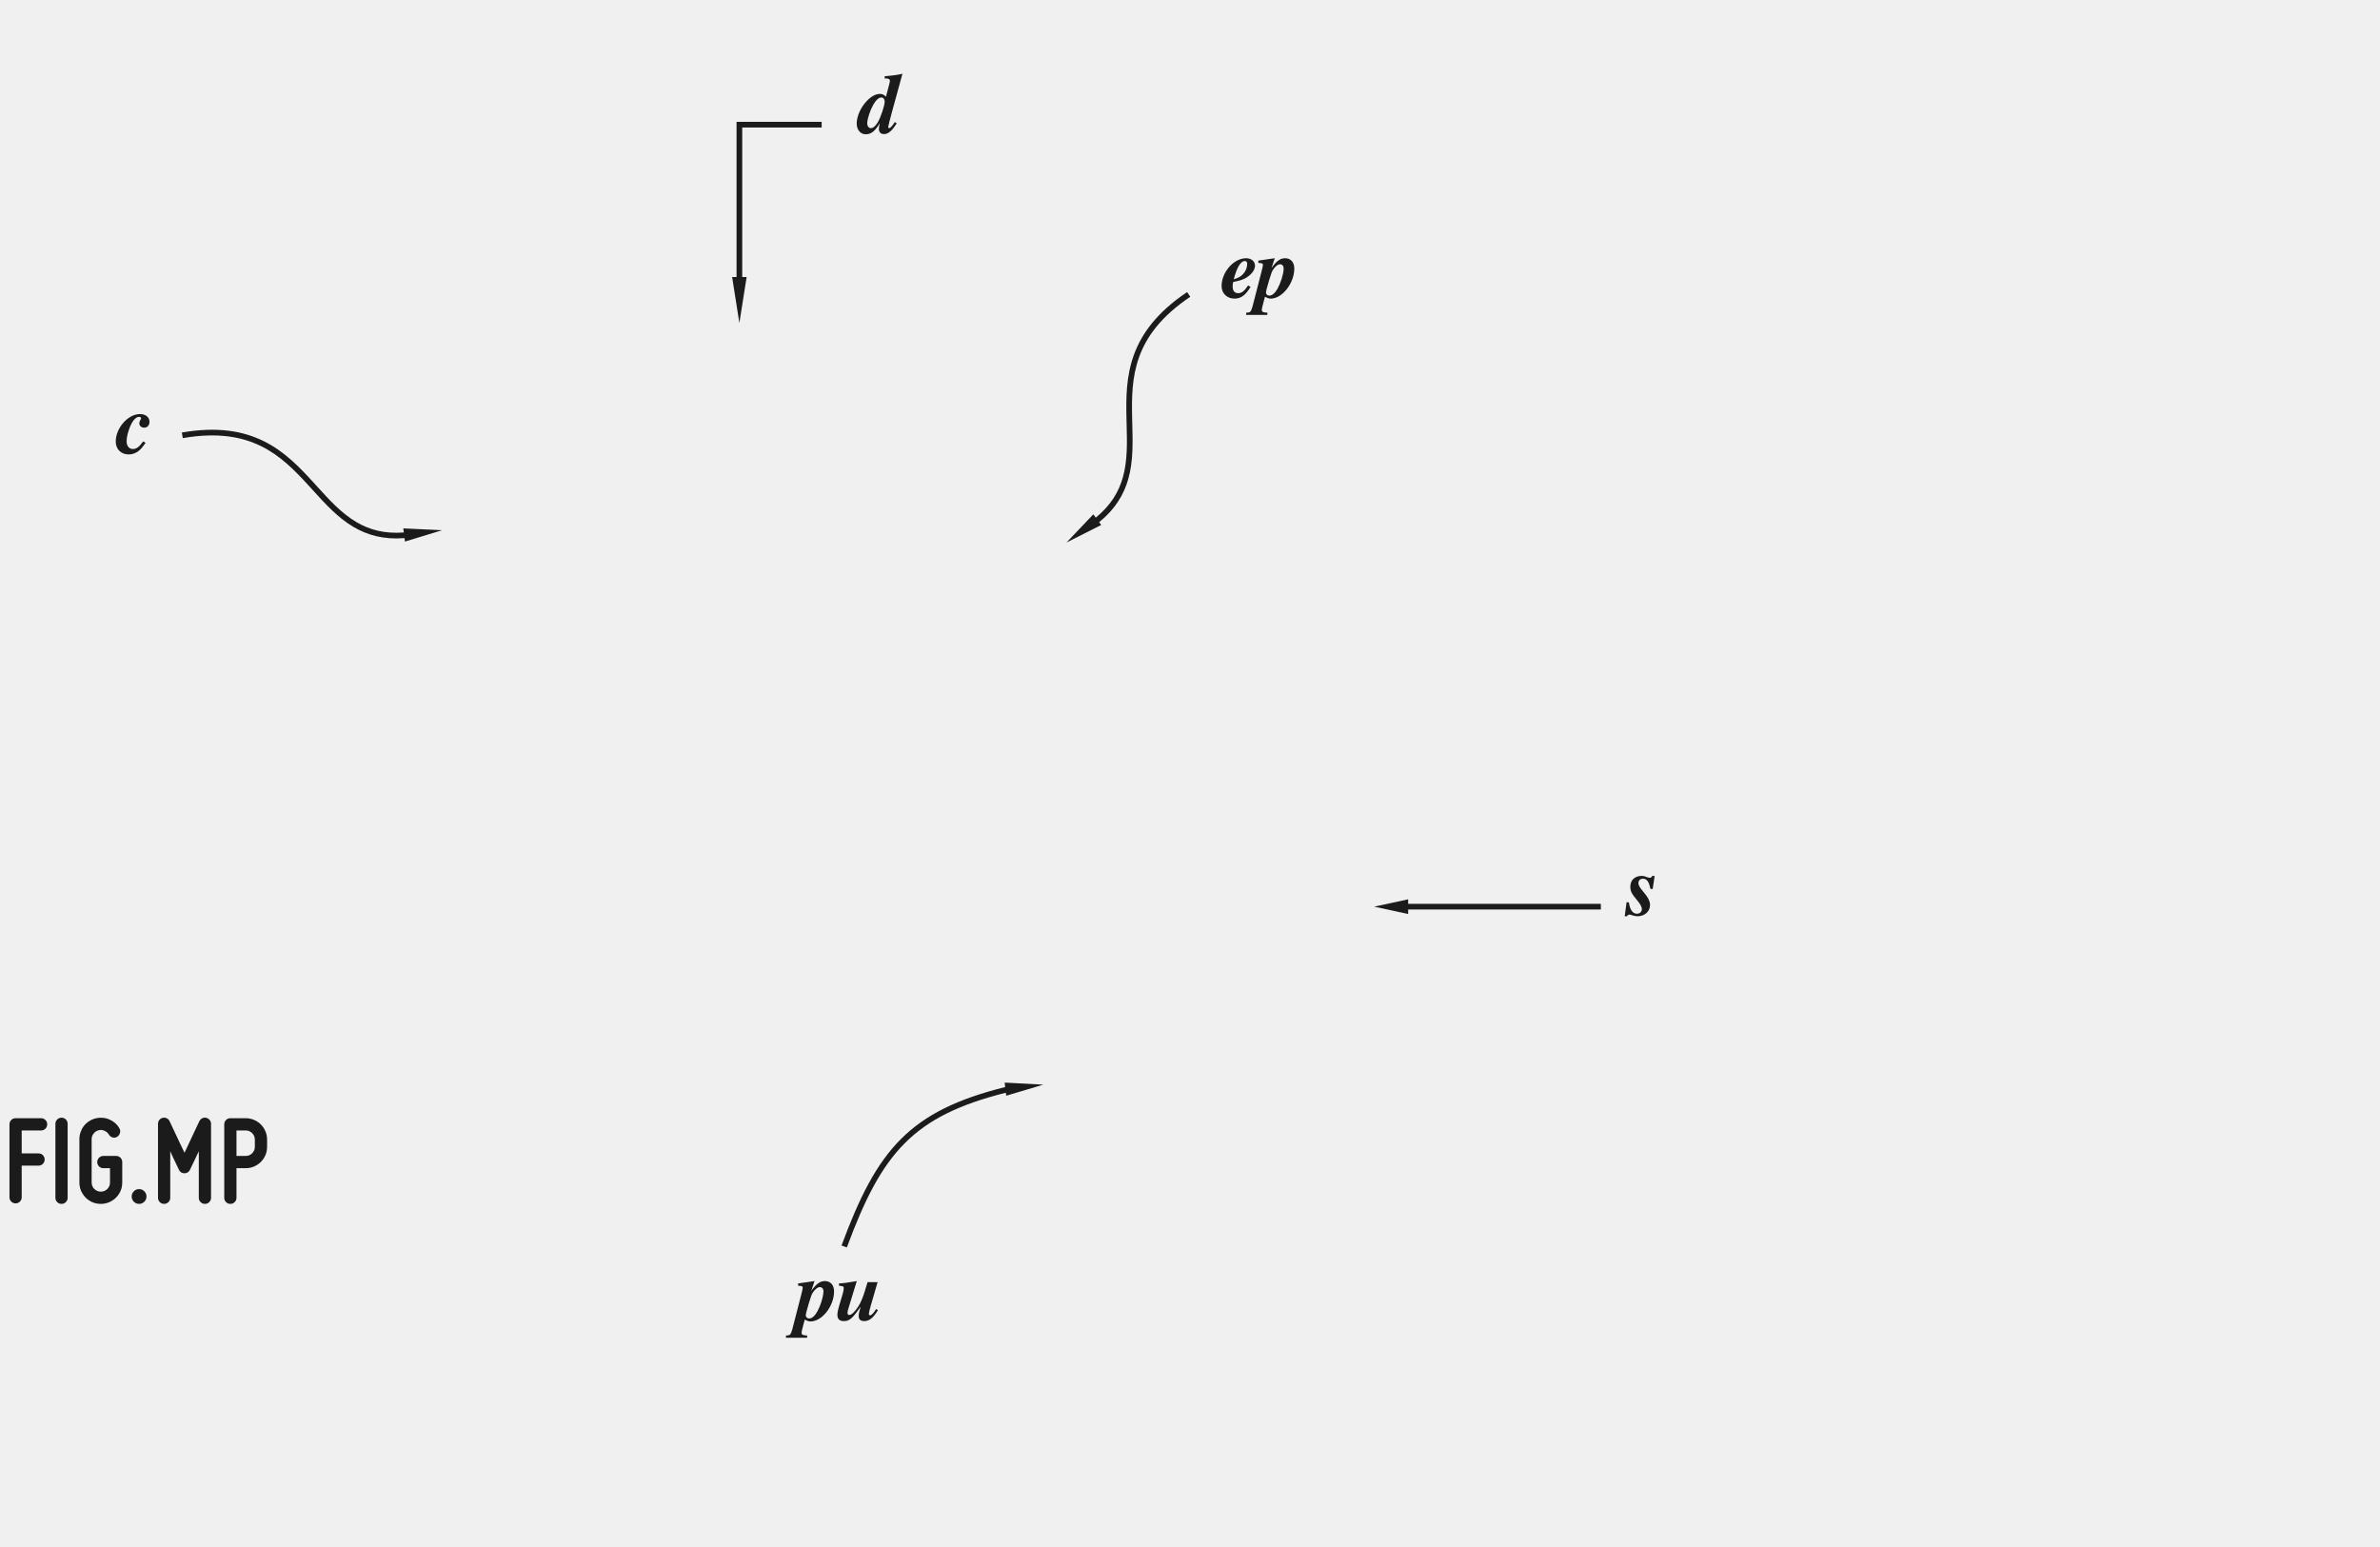
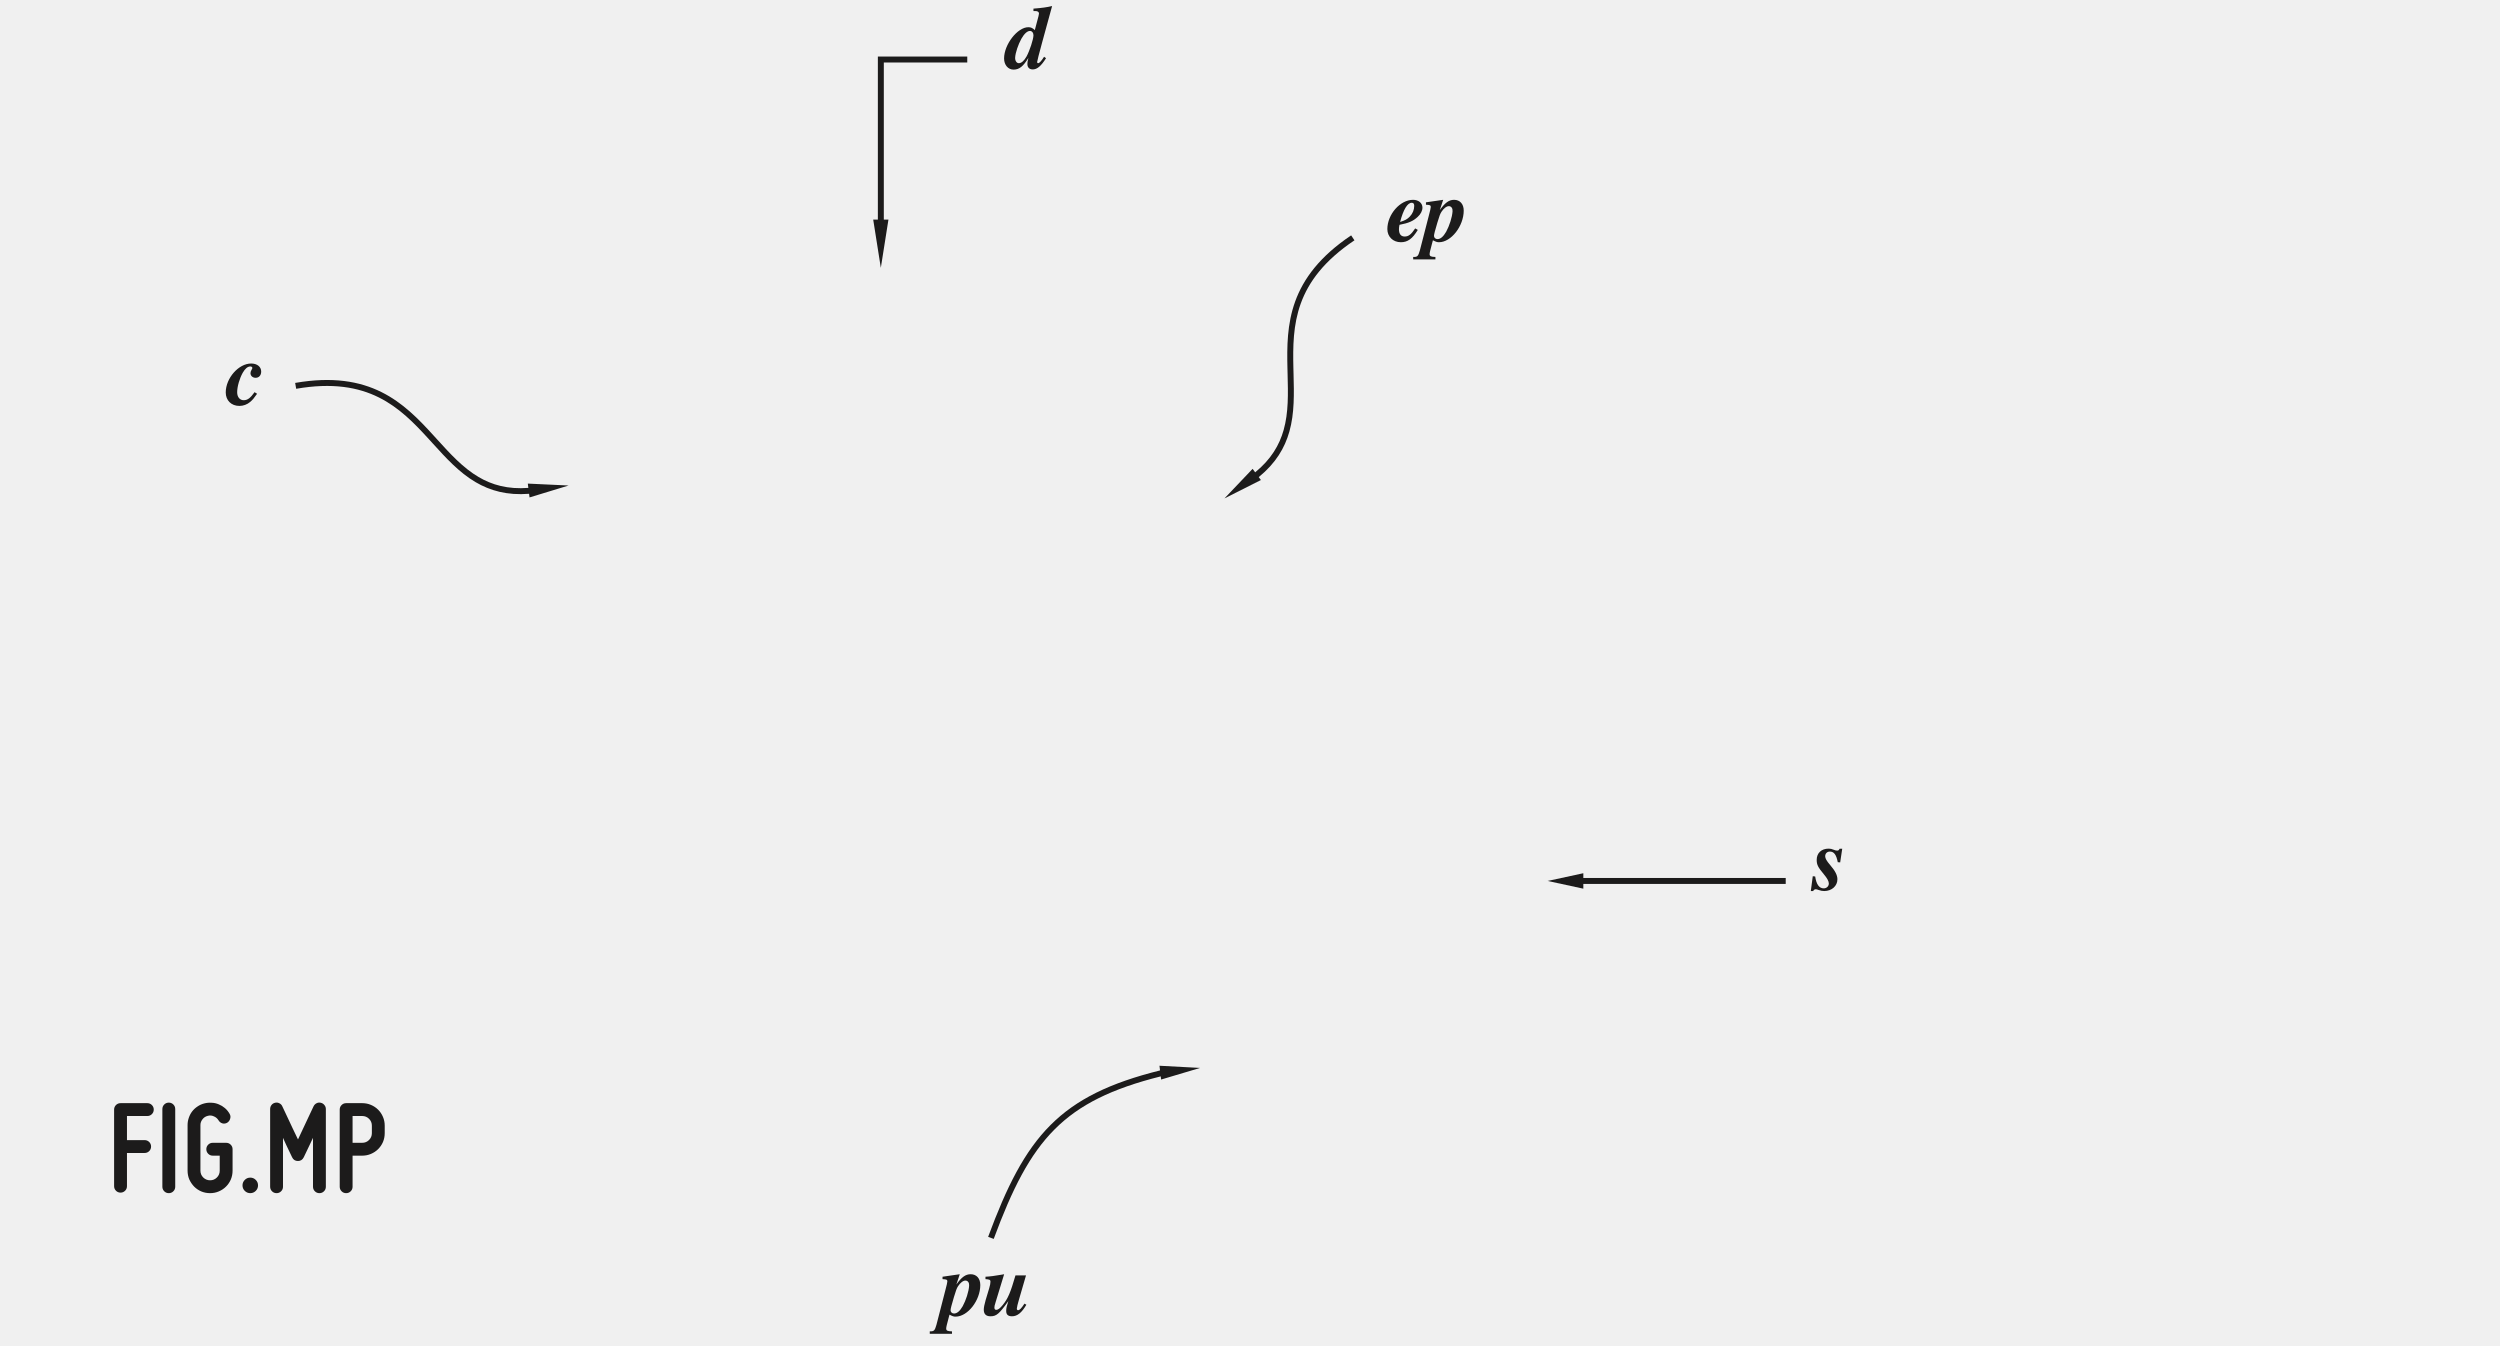
- <svg xmlns="http://www.w3.org/2000/svg" width="840" height="546" viewBox="0 0 840 546" fill="none">
-   <path fill-rule="evenodd" clip-rule="evenodd" d="M142.774 189.916C135.418 190.5 129.674 188.877 124.771 185.987C119.219 182.714 114.788 177.829 110.357 172.944C109.935 172.479 109.514 172.015 109.092 171.552C104.187 166.173 99.107 160.92 92.237 157.511C85.4 154.119 76.701 152.514 64.516 154.632L64.173 152.661C76.716 150.481 85.855 152.112 93.126 155.72C100.364 159.311 105.663 164.824 110.57 170.205C110.984 170.659 111.396 171.113 111.805 171.564L111.808 171.566C116.284 176.497 120.511 181.154 125.787 184.264C130.295 186.922 135.603 188.462 142.525 187.93L142.345 186.488L156.055 187.132L142.926 191.136L142.774 189.916Z" fill="#1C1B1B" />
-   <path fill-rule="evenodd" clip-rule="evenodd" d="M387.935 184.306C393.653 179.646 396.682 174.505 398.227 169.029C399.977 162.829 399.803 156.239 399.63 149.647L399.63 149.646C399.613 149.02 399.597 148.394 399.582 147.768C399.41 140.493 399.451 133.189 402.059 125.979C404.655 118.805 409.83 111.636 420.098 104.747L418.984 103.086C408.415 110.177 402.939 117.669 400.178 125.299C397.43 132.895 397.41 140.538 397.583 147.816C397.597 148.432 397.613 149.045 397.629 149.654L397.629 149.655C397.802 156.309 397.965 162.594 396.302 168.486C394.881 173.521 392.111 178.301 386.742 182.698L385.876 181.532L376.416 191.47L388.667 185.293L387.935 184.306Z" fill="#1C1B1B" />
-   <path fill-rule="evenodd" clip-rule="evenodd" d="M297.013 439.582C303.245 422.728 309.209 410.788 317.966 402.022C326.647 393.332 337.981 387.849 354.769 383.663L354.582 382.09L368.239 382.822L355.132 386.726L355.006 385.665C338.546 389.796 327.667 395.141 319.381 403.435C310.943 411.883 305.1 423.479 298.889 440.275L297.013 439.582Z" fill="#1C1B1B" />
-   <path d="M290 44L260.961 44L260.961 102.105" stroke="#1C1B1B" stroke-width="2" />
-   <path d="M260.957 113.996L263.518 97.78L258.396 97.78L260.957 113.996Z" fill="#1C1B1B" />
-   <line x1="565" y1="320" x2="493.799" y2="320" stroke="#1C1B1B" stroke-width="2" />
-   <path d="M485 320L497 317.402L497 322.598L485 320Z" fill="#1C1B1B" />
-   <path d="M294.38 455.77C294.38 453.55 293.12 452.14 291.14 452.14C289.43 452.14 288.11 453.1 286.34 455.59L287.48 452.14L281.69 452.98V453.79C283.04 453.85 283.31 453.97 283.31 454.54C283.31 454.84 283.07 455.92 282.65 457.48L279.65 469.12C279.08 471.1 278.84 471.37 277.4 471.34V472.15H284.87V471.34C283.37 471.31 282.92 471.1 282.92 470.38C282.92 469.96 283.13 469.06 283.7 466.96C283.91 466.24 283.91 466.18 284.03 465.73C285.08 466.27 285.44 466.39 286.07 466.39C290.15 466.39 294.38 460.96 294.38 455.77ZM290.63 455.98C290.51 457.96 289.55 460.93 288.47 462.88C287.54 464.5 286.58 465.34 285.56 465.34C284.9 465.34 284.39 464.86 284.39 464.26C284.39 463.75 284.72 462.52 285.53 459.79C286.19 457.6 286.46 456.85 286.91 456.16C287.66 454.99 288.68 454.21 289.46 454.27C290.24 454.33 290.69 455.02 290.63 455.98ZM309.86 462.4L309.23 462.01C308.18 463.63 307.58 464.23 307.07 464.23C306.83 464.23 306.65 464.02 306.65 463.72C306.65 463.36 306.98 461.92 307.4 460.57L309.74 452.53H306.2C304.52 458.32 303.68 460.3 301.94 462.46C301.01 463.6 300.35 464.11 299.75 464.11C299.33 464.11 299.12 463.87 299.12 463.36C299.12 462.91 299.15 462.73 299.57 461.38L302.39 452.14C302.21 452.17 302 452.2 301.55 452.29C299.33 452.68 297.56 452.92 296.12 452.98V453.79C297.5 453.88 297.8 454.03 297.8 454.63C297.8 455.11 297.65 455.95 297.38 456.82L296.18 460.81C295.76 462.31 295.55 463.3 295.55 464.05C295.55 465.52 296.3 466.27 297.8 466.27C299.81 466.27 300.71 465.49 303.8 461.17C303.26 462.82 303.08 463.6 303.08 464.47C303.08 465.7 303.71 466.27 305.03 466.27C306.83 466.27 308.3 465.07 309.86 462.4Z" fill="#1C1B1B" />
-   <path d="M582.37 319.43C582.37 318.08 581.62 316.61 579.94 314.66C578.77 313.31 578.26 312.41 578.26 311.72C578.26 310.76 578.89 310.13 579.85 310.13C581.23 310.13 582.01 311.21 582.49 313.7L583.3 313.76L583.99 309.17H583.12C582.79 309.74 582.7 309.8 582.25 309.8C581.95 309.8 581.71 309.74 581.17 309.53C580.42 309.23 580.03 309.14 579.43 309.14C577 309.14 575.41 310.61 575.41 312.92C575.41 314.54 575.83 315.38 577.81 317.75C578.95 319.1 579.49 320.12 579.49 320.87C579.49 321.77 578.74 322.49 577.78 322.49C576.25 322.49 575.29 321.17 574.9 318.5L574.09 318.41L573.43 323.39H574.24C574.36 323.03 574.72 322.79 575.11 322.79C575.32 322.79 575.65 322.88 576.04 323.03C576.76 323.27 577.3 323.39 577.93 323.39C580.48 323.39 582.37 321.68 582.37 319.43Z" fill="#1C1B1B" />
-   <path d="M316.47 43.55L315.81 43.07C314.97 44.42 314.25 45.23 313.8 45.23C313.62 45.23 313.47 45.05 313.47 44.87C313.47 44.6 314.16 41.9 315.18 38.18L318.51 26.03C316.71 26.45 315.24 26.66 312.24 26.9V27.71H312.87C313.65 27.71 314.1 28.01 314.1 28.55C314.1 28.82 313.95 29.45 313.23 32.09L312.69 34.13C311.97 33.41 311.4 33.14 310.53 33.14C306.87 33.14 302.37 38.93 302.37 43.64C302.37 45.83 303.72 47.39 305.55 47.39C307.47 47.39 308.82 46.31 310.53 43.46C310.26 44.63 310.2 45.02 310.2 45.5C310.2 46.64 310.86 47.33 312 47.33C313.47 47.33 314.82 46.19 316.47 43.55ZM312.24 35.87C312.24 37.19 310.95 41.09 309.9 43.01C309.06 44.48 308.19 45.23 307.32 45.23C306.57 45.23 306.03 44.39 306.09 43.34C306.18 41.72 307.11 38.96 308.19 37.01C309.15 35.3 310.23 34.34 311.13 34.4C311.79 34.43 312.24 35.03 312.24 35.87Z" fill="#1C1B1B" />
-   <path d="M441.38 101.25L440.51 100.74C439.13 102.81 438.26 103.47 436.97 103.47C435.71 103.47 435.05 102.63 435.05 101.01C435.05 100.53 435.11 100.14 435.23 99.54C438.35 98.94 439.82 98.28 441.32 96.9C442.37 95.94 442.94 94.83 442.94 93.75C442.94 92.22 441.62 91.14 439.79 91.14C435.44 91.14 431.15 96.03 431.15 100.98C431.15 103.53 433.07 105.39 435.68 105.39C437.99 105.39 439.58 104.22 441.38 101.25ZM440.18 93.15C440.18 94.47 439.67 95.76 438.71 96.75C437.9 97.62 437.15 98.04 435.44 98.58C436.52 94.41 437.9 92.13 439.34 92.13C439.91 92.13 440.18 92.46 440.18 93.15ZM456.81 94.77C456.81 92.55 455.55 91.14 453.57 91.14C451.86 91.14 450.54 92.1 448.77 94.59L449.91 91.14L444.12 91.98V92.79C445.47 92.85 445.74 92.97 445.74 93.54C445.74 93.84 445.5 94.92 445.08 96.48L442.08 108.12C441.51 110.1 441.27 110.37 439.83 110.34V111.15H447.3V110.34C445.8 110.31 445.35 110.1 445.35 109.38C445.35 108.96 445.56 108.06 446.13 105.96C446.34 105.24 446.34 105.18 446.46 104.73C447.51 105.27 447.87 105.39 448.5 105.39C452.58 105.39 456.81 99.96 456.81 94.77ZM453.06 94.98C452.94 96.96 451.98 99.93 450.9 101.88C449.97 103.5 449.01 104.34 447.99 104.34C447.33 104.34 446.82 103.86 446.82 103.26C446.82 102.75 447.15 101.52 447.96 98.79C448.62 96.6 448.89 95.85 449.34 95.16C450.09 93.99 451.11 93.21 451.89 93.27C452.67 93.33 453.12 94.02 453.06 94.98Z" fill="#1C1B1B" />
-   <path d="M51.38 156.31L50.54 155.77C49.1 157.78 48.17 158.47 46.88 158.47C45.56 158.47 44.69 157.39 44.69 155.8C44.69 153.91 45.47 151.21 46.55 149.26C47.36 147.85 48.2 147.13 49.13 147.13C49.49 147.13 49.79 147.34 49.79 147.64C49.79 147.76 49.73 147.94 49.55 148.21C49.28 148.69 49.16 149.02 49.16 149.38C49.16 150.28 49.88 150.94 50.9 150.94C52.01 150.94 52.76 150.1 52.76 148.84C52.76 147.25 51.41 146.14 49.4 146.14C45.17 146.14 40.85 151.06 40.85 155.86C40.85 158.53 42.71 160.39 45.44 160.39C46.76 160.39 48.05 159.91 49.07 159.04C49.85 158.38 50.33 157.81 51.38 156.31Z" fill="#1C1B1B" />
-   <path d="M5.5 424.72C4.9 424.72 4.39 424.51 3.97 424.09C3.55 423.67 3.34 423.16 3.34 422.56V396.82C3.34 396.22 3.55 395.71 3.97 395.29C4.39 394.87 4.9 394.66 5.5 394.66H14.5C15.1 394.66 15.61 394.87 16.03 395.29C16.45 395.71 16.66 396.22 16.66 396.82C16.66 397.42 16.45 397.93 16.03 398.35C15.61 398.77 15.1 398.98 14.5 398.98H7.66V407.08H13.6C14.2 407.08 14.71 407.29 15.13 407.71C15.55 408.13 15.76 408.64 15.76 409.24C15.76 409.84 15.55 410.35 15.13 410.77C14.71 411.19 14.2 411.4 13.6 411.4H7.66V422.56C7.66 423.16 7.45 423.67 7.03 424.09C6.61 424.51 6.1 424.72 5.5 424.72ZM21.716 424.9C21.116 424.9 20.606 424.69 20.186 424.27C19.766 423.85 19.556 423.34 19.556 422.74V396.64C19.556 396.04 19.766 395.53 20.186 395.11C20.606 394.69 21.116 394.48 21.716 394.48C22.316 394.48 22.826 394.69 23.246 395.11C23.666 395.53 23.876 396.04 23.876 396.64V422.74C23.876 423.34 23.666 423.85 23.246 424.27C22.826 424.69 22.316 424.9 21.716 424.9ZM40.985 407.98C41.585 407.98 42.095 408.19 42.515 408.61C42.935 409.03 43.145 409.54 43.145 410.14V417.34C43.145 418.39 42.95 419.38 42.56 420.31C42.17 421.21 41.63 422.005 40.94 422.695C40.25 423.385 39.44 423.925 38.51 424.315C37.61 424.705 36.635 424.9 35.585 424.9C34.535 424.9 33.545 424.705 32.615 424.315C31.715 423.925 30.92 423.385 30.23 422.695C29.57 422.005 29.03 421.21 28.61 420.31C28.22 419.38 28.025 418.39 28.025 417.34V402.04C28.025 401.2 28.16 400.39 28.43 399.61C28.7 398.8 29.075 398.08 29.555 397.45C30.065 396.79 30.665 396.235 31.355 395.785C32.045 395.305 32.81 394.96 33.65 394.75C34.46 394.54 35.285 394.465 36.125 394.525C36.965 394.555 37.76 394.735 38.51 395.065C39.26 395.365 39.95 395.785 40.58 396.325C41.21 396.865 41.735 397.51 42.155 398.26C42.455 398.77 42.515 399.31 42.335 399.88C42.185 400.45 41.855 400.9 41.345 401.23C40.835 401.53 40.295 401.605 39.725 401.455C39.155 401.275 38.72 400.93 38.42 400.42C38.03 399.79 37.49 399.34 36.8 399.07C36.14 398.77 35.465 398.725 34.775 398.935C34.055 399.115 33.47 399.505 33.02 400.105C32.57 400.675 32.345 401.32 32.345 402.04V417.34C32.345 418.24 32.66 419.005 33.29 419.635C33.95 420.265 34.715 420.58 35.585 420.58C36.485 420.58 37.25 420.265 37.88 419.635C38.51 419.005 38.825 418.24 38.825 417.34V412.3H36.485C35.885 412.3 35.375 412.09 34.955 411.67C34.535 411.25 34.325 410.74 34.325 410.14C34.325 409.54 34.535 409.03 34.955 408.61C35.375 408.19 35.885 407.98 36.485 407.98H40.985ZM46.48 422.29C46.48 421.57 46.734 420.955 47.245 420.445C47.755 419.935 48.37 419.68 49.09 419.68C49.809 419.68 50.425 419.935 50.934 420.445C51.444 420.955 51.7 421.57 51.7 422.29C51.7 423.01 51.444 423.625 50.934 424.135C50.425 424.645 49.809 424.9 49.09 424.9C48.37 424.9 47.755 424.645 47.245 424.135C46.734 423.625 46.48 423.01 46.48 422.29ZM57.927 424.9C57.327 424.9 56.817 424.69 56.397 424.27C55.977 423.85 55.767 423.34 55.767 422.74V396.64C55.767 396.13 55.917 395.68 56.217 395.29C56.517 394.9 56.922 394.645 57.432 394.525C57.942 394.405 58.422 394.465 58.872 394.705C59.322 394.915 59.652 395.26 59.862 395.74C60.462 397.06 61.077 398.365 61.707 399.655C62.217 400.795 62.787 402.01 63.417 403.3C64.047 404.56 64.617 405.745 65.127 406.855C65.637 405.745 66.192 404.56 66.792 403.3C67.422 402.01 67.992 400.795 68.502 399.655C69.102 398.365 69.717 397.06 70.347 395.74C70.587 395.26 70.917 394.915 71.337 394.705C71.787 394.465 72.267 394.405 72.777 394.525C73.287 394.645 73.692 394.9 73.992 395.29C74.322 395.68 74.487 396.13 74.487 396.64V422.74C74.487 423.34 74.277 423.85 73.857 424.27C73.437 424.69 72.927 424.9 72.327 424.9C71.727 424.9 71.217 424.69 70.797 424.27C70.377 423.85 70.167 423.34 70.167 422.74V406.315C69.777 407.125 69.402 407.92 69.042 408.7C68.682 409.48 68.352 410.17 68.052 410.77C67.722 411.49 67.392 412.18 67.062 412.84C66.882 413.23 66.612 413.545 66.252 413.785C65.922 413.995 65.547 414.1 65.127 414.1C64.197 414.1 63.537 413.68 63.147 412.84C62.817 412.18 62.487 411.49 62.157 410.77C61.857 410.17 61.527 409.48 61.167 408.7C60.807 407.92 60.447 407.125 60.087 406.315V422.74C60.087 423.34 59.877 423.85 59.457 424.27C59.037 424.69 58.527 424.9 57.927 424.9ZM79.146 396.82C79.146 396.22 79.356 395.71 79.776 395.29C80.196 394.87 80.706 394.66 81.306 394.66H86.706C87.756 394.66 88.731 394.855 89.631 395.245C90.561 395.635 91.371 396.175 92.061 396.865C92.751 397.555 93.291 398.365 93.681 399.295C94.071 400.195 94.266 401.17 94.266 402.22V404.74C94.266 405.79 94.071 406.78 93.681 407.71C93.291 408.61 92.751 409.405 92.061 410.095C91.371 410.785 90.561 411.325 89.631 411.715C88.731 412.105 87.756 412.3 86.706 412.3H83.466V422.74C83.466 423.34 83.256 423.85 82.836 424.27C82.416 424.69 81.906 424.9 81.306 424.9C80.706 424.9 80.196 424.69 79.776 424.27C79.356 423.85 79.146 423.34 79.146 422.74V396.82ZM89.946 402.22C89.946 401.32 89.631 400.555 89.001 399.925C88.371 399.295 87.606 398.98 86.706 398.98H83.466V407.98H86.706C87.606 407.98 88.371 407.665 89.001 407.035C89.631 406.405 89.946 405.64 89.946 404.74V402.22Z" fill="#1C1B1B" />
+ <svg xmlns="http://www.w3.org/2000/svg" width="840" height="452" viewBox="0 0 840 452" fill="none">
+   <g clip-path="url(#clip0)">
+     <path fill-rule="evenodd" clip-rule="evenodd" d="M177.774 165.916C170.418 166.5 164.674 164.877 159.771 161.987C154.219 158.714 149.788 153.829 145.357 148.944C144.935 148.479 144.514 148.015 144.092 147.552C139.187 142.173 134.107 136.92 127.237 133.511C120.4 130.119 111.702 128.514 99.516 130.632L99.173 128.661C111.716 126.481 120.855 128.112 128.126 131.72C135.364 135.311 140.663 140.824 145.57 146.205C145.984 146.659 146.396 147.113 146.805 147.564L146.808 147.566C151.284 152.497 155.511 157.154 160.787 160.264C165.295 162.922 170.603 164.462 177.525 163.93L177.345 162.488L191.055 163.132L177.926 167.136L177.774 165.916Z" fill="#1C1B1B" />
+     <path fill-rule="evenodd" clip-rule="evenodd" d="M422.935 160.306C428.653 155.646 431.682 150.505 433.227 145.029C434.977 138.829 434.803 132.239 434.63 125.647L434.63 125.646C434.613 125.02 434.597 124.394 434.582 123.768C434.41 116.493 434.451 109.189 437.059 101.979C439.655 94.805 444.83 87.636 455.098 80.747L453.984 79.086C443.415 86.177 437.939 93.669 435.178 101.299C432.43 108.895 432.41 116.538 432.583 123.816C432.597 124.432 432.613 125.045 432.629 125.654L432.629 125.655C432.802 132.309 432.965 138.594 431.302 144.486C429.881 149.521 427.111 154.301 421.742 158.698L420.876 157.532L411.416 167.47L423.667 161.293L422.935 160.306Z" fill="#1C1B1B" />
+     <path fill-rule="evenodd" clip-rule="evenodd" d="M332.013 415.582C338.245 398.728 344.209 386.788 352.966 378.022C361.647 369.332 372.981 363.849 389.769 359.663L389.582 358.09L403.239 358.822L390.132 362.726L390.006 361.665C373.546 365.796 362.667 371.141 354.381 379.435C345.943 387.883 340.1 399.479 333.889 416.275L332.013 415.582Z" fill="#1C1B1B" />
+     <path d="M325 20L295.961 20L295.961 78.105" stroke="#1C1B1B" stroke-width="2" />
+     <path d="M295.957 89.996L298.518 73.78L293.396 73.78L295.957 89.996Z" fill="#1C1B1B" />
+     <line x1="600" y1="296" x2="528.799" y2="296" stroke="#1C1B1B" stroke-width="2" />
+     <path d="M520 296L532 293.402L532 298.598L520 296Z" fill="#1C1B1B" />
+     <path d="M329.38 431.77C329.38 429.55 328.12 428.14 326.14 428.14C324.43 428.14 323.11 429.1 321.34 431.59L322.48 428.14L316.69 428.98V429.79C318.04 429.85 318.31 429.97 318.31 430.54C318.31 430.84 318.07 431.92 317.65 433.48L314.65 445.12C314.08 447.1 313.84 447.37 312.4 447.34V448.15H319.87V447.34C318.37 447.31 317.92 447.1 317.92 446.38C317.92 445.96 318.13 445.06 318.7 442.96C318.91 442.24 318.91 442.18 319.03 441.73C320.08 442.27 320.44 442.39 321.07 442.39C325.15 442.39 329.38 436.96 329.38 431.77ZM325.63 431.98C325.51 433.96 324.55 436.93 323.47 438.88C322.54 440.5 321.58 441.34 320.56 441.34C319.9 441.34 319.39 440.86 319.39 440.26C319.39 439.75 319.72 438.52 320.53 435.79C321.19 433.6 321.46 432.85 321.91 432.16C322.66 430.99 323.68 430.21 324.46 430.27C325.24 430.33 325.69 431.02 325.63 431.98ZM344.86 438.4L344.23 438.01C343.18 439.63 342.58 440.23 342.07 440.23C341.83 440.23 341.65 440.02 341.65 439.72C341.65 439.36 341.98 437.92 342.4 436.57L344.74 428.53H341.2C339.52 434.32 338.68 436.3 336.94 438.46C336.01 439.6 335.35 440.11 334.75 440.11C334.33 440.11 334.12 439.87 334.12 439.36C334.12 438.91 334.15 438.73 334.57 437.38L337.39 428.14C337.21 428.17 337 428.2 336.55 428.29C334.33 428.68 332.56 428.92 331.12 428.98V429.79C332.5 429.88 332.8 430.03 332.8 430.63C332.8 431.11 332.65 431.95 332.38 432.82L331.18 436.81C330.76 438.31 330.55 439.3 330.55 440.05C330.55 441.52 331.3 442.27 332.8 442.27C334.81 442.27 335.71 441.49 338.8 437.17C338.26 438.82 338.08 439.6 338.08 440.47C338.08 441.7 338.71 442.27 340.03 442.27C341.83 442.27 343.3 441.07 344.86 438.4Z" fill="#1C1B1B" />
+     <path d="M617.37 295.43C617.37 294.08 616.62 292.61 614.94 290.66C613.77 289.31 613.26 288.41 613.26 287.72C613.26 286.76 613.89 286.13 614.85 286.13C616.23 286.13 617.01 287.21 617.49 289.7L618.3 289.76L618.99 285.17H618.12C617.79 285.74 617.7 285.8 617.25 285.8C616.95 285.8 616.71 285.74 616.17 285.53C615.42 285.23 615.03 285.14 614.43 285.14C612 285.14 610.41 286.61 610.41 288.92C610.41 290.54 610.83 291.38 612.81 293.75C613.95 295.1 614.49 296.12 614.49 296.87C614.49 297.77 613.74 298.49 612.78 298.49C611.25 298.49 610.29 297.17 609.9 294.5L609.09 294.41L608.43 299.39H609.24C609.36 299.03 609.72 298.79 610.11 298.79C610.32 298.79 610.65 298.88 611.04 299.03C611.76 299.27 612.3 299.39 612.93 299.39C615.48 299.39 617.37 297.68 617.37 295.43Z" fill="#1C1B1B" />
+     <path d="M351.47 19.55L350.81 19.07C349.97 20.42 349.25 21.23 348.8 21.23C348.62 21.23 348.47 21.05 348.47 20.87C348.47 20.6 349.16 17.9 350.18 14.18L353.51 2.03C351.71 2.45 350.24 2.66 347.24 2.9V3.71H347.87C348.65 3.71 349.1 4.01 349.1 4.55C349.1 4.82 348.95 5.45 348.23 8.09L347.69 10.13C346.97 9.41 346.4 9.14 345.53 9.14C341.87 9.14 337.37 14.93 337.37 19.64C337.37 21.83 338.72 23.39 340.55 23.39C342.47 23.39 343.82 22.31 345.53 19.46C345.26 20.63 345.2 21.02 345.2 21.5C345.2 22.64 345.86 23.33 347 23.33C348.47 23.33 349.82 22.19 351.47 19.55ZM347.24 11.87C347.24 13.19 345.95 17.09 344.9 19.01C344.06 20.48 343.19 21.23 342.32 21.23C341.57 21.23 341.03 20.39 341.09 19.34C341.18 17.72 342.11 14.96 343.19 13.01C344.15 11.3 345.23 10.34 346.13 10.4C346.79 10.43 347.24 11.03 347.24 11.87Z" fill="#1C1B1B" />
+     <path d="M476.38 77.25L475.51 76.74C474.13 78.81 473.26 79.47 471.97 79.47C470.71 79.47 470.05 78.63 470.05 77.01C470.05 76.53 470.11 76.14 470.23 75.54C473.35 74.94 474.82 74.28 476.32 72.9C477.37 71.94 477.94 70.83 477.94 69.75C477.94 68.22 476.62 67.14 474.79 67.14C470.44 67.14 466.15 72.03 466.15 76.98C466.15 79.53 468.07 81.39 470.68 81.39C472.99 81.39 474.58 80.22 476.38 77.25ZM475.18 69.15C475.18 70.47 474.67 71.76 473.71 72.75C472.9 73.62 472.15 74.04 470.44 74.58C471.52 70.41 472.9 68.13 474.34 68.13C474.91 68.13 475.18 68.46 475.18 69.15ZM491.81 70.77C491.81 68.55 490.55 67.14 488.57 67.14C486.86 67.14 485.54 68.1 483.77 70.59L484.91 67.14L479.12 67.98V68.79C480.47 68.85 480.74 68.97 480.74 69.54C480.74 69.84 480.5 70.92 480.08 72.48L477.08 84.12C476.51 86.1 476.27 86.37 474.83 86.34V87.15H482.3V86.34C480.8 86.31 480.35 86.1 480.35 85.38C480.35 84.96 480.56 84.06 481.13 81.96C481.34 81.24 481.34 81.18 481.46 80.73C482.51 81.27 482.87 81.39 483.5 81.39C487.58 81.39 491.81 75.96 491.81 70.77ZM488.06 70.98C487.94 72.96 486.98 75.93 485.9 77.88C484.97 79.5 484.01 80.34 482.99 80.34C482.33 80.34 481.82 79.86 481.82 79.26C481.82 78.75 482.15 77.52 482.96 74.79C483.62 72.6 483.89 71.85 484.34 71.16C485.09 69.99 486.11 69.21 486.89 69.27C487.67 69.33 488.12 70.02 488.06 70.98Z" fill="#1C1B1B" />
+     <path d="M86.38 132.31L85.54 131.77C84.1 133.78 83.17 134.47 81.88 134.47C80.56 134.47 79.69 133.39 79.69 131.8C79.69 129.91 80.47 127.21 81.55 125.26C82.36 123.85 83.2 123.13 84.13 123.13C84.49 123.13 84.79 123.34 84.79 123.64C84.79 123.76 84.73 123.94 84.55 124.21C84.28 124.69 84.16 125.02 84.16 125.38C84.16 126.28 84.88 126.94 85.9 126.94C87.01 126.94 87.76 126.1 87.76 124.84C87.76 123.25 86.41 122.14 84.4 122.14C80.17 122.14 75.85 127.06 75.85 131.86C75.85 134.53 77.71 136.39 80.44 136.39C81.76 136.39 83.05 135.91 84.07 135.04C84.85 134.38 85.33 133.81 86.38 132.31Z" fill="#1C1B1B" />
+     <path d="M40.5 400.72C39.9 400.72 39.39 400.51 38.97 400.09C38.55 399.67 38.34 399.16 38.34 398.56V372.82C38.34 372.22 38.55 371.71 38.97 371.29C39.39 370.87 39.9 370.66 40.5 370.66H49.5C50.1 370.66 50.61 370.87 51.03 371.29C51.45 371.71 51.66 372.22 51.66 372.82C51.66 373.42 51.45 373.93 51.03 374.35C50.61 374.77 50.1 374.98 49.5 374.98H42.66V383.08H48.6C49.2 383.08 49.71 383.29 50.13 383.71C50.55 384.13 50.76 384.64 50.76 385.24C50.76 385.84 50.55 386.35 50.13 386.77C49.71 387.19 49.2 387.4 48.6 387.4H42.66V398.56C42.66 399.16 42.45 399.67 42.03 400.09C41.61 400.51 41.1 400.72 40.5 400.72ZM56.716 400.9C56.116 400.9 55.606 400.69 55.186 400.27C54.766 399.85 54.556 399.34 54.556 398.74V372.64C54.556 372.04 54.766 371.53 55.186 371.11C55.606 370.69 56.116 370.48 56.716 370.48C57.316 370.48 57.826 370.69 58.246 371.11C58.666 371.53 58.876 372.04 58.876 372.64V398.74C58.876 399.34 58.666 399.85 58.246 400.27C57.826 400.69 57.316 400.9 56.716 400.9ZM75.985 383.98C76.585 383.98 77.095 384.19 77.515 384.61C77.935 385.03 78.145 385.54 78.145 386.14V393.34C78.145 394.39 77.95 395.38 77.56 396.31C77.17 397.21 76.63 398.005 75.94 398.695C75.25 399.385 74.44 399.925 73.51 400.315C72.61 400.705 71.635 400.9 70.585 400.9C69.535 400.9 68.545 400.705 67.615 400.315C66.715 399.925 65.92 399.385 65.23 398.695C64.57 398.005 64.03 397.21 63.61 396.31C63.22 395.38 63.025 394.39 63.025 393.34V378.04C63.025 377.2 63.16 376.39 63.43 375.61C63.7 374.8 64.075 374.08 64.555 373.45C65.065 372.79 65.665 372.235 66.355 371.785C67.045 371.305 67.81 370.96 68.65 370.75C69.46 370.54 70.285 370.465 71.125 370.525C71.965 370.555 72.76 370.735 73.51 371.065C74.26 371.365 74.95 371.785 75.58 372.325C76.21 372.865 76.735 373.51 77.155 374.26C77.455 374.77 77.515 375.31 77.335 375.88C77.185 376.45 76.855 376.9 76.345 377.23C75.835 377.53 75.295 377.605 74.725 377.455C74.155 377.275 73.72 376.93 73.42 376.42C73.03 375.79 72.49 375.34 71.8 375.07C71.14 374.77 70.465 374.725 69.775 374.935C69.055 375.115 68.47 375.505 68.02 376.105C67.57 376.675 67.345 377.32 67.345 378.04V393.34C67.345 394.24 67.66 395.005 68.29 395.635C68.95 396.265 69.715 396.58 70.585 396.58C71.485 396.58 72.25 396.265 72.88 395.635C73.51 395.005 73.825 394.24 73.825 393.34V388.3H71.485C70.885 388.3 70.375 388.09 69.955 387.67C69.535 387.25 69.325 386.74 69.325 386.14C69.325 385.54 69.535 385.03 69.955 384.61C70.375 384.19 70.885 383.98 71.485 383.98H75.985ZM81.48 398.29C81.48 397.57 81.734 396.955 82.245 396.445C82.754 395.935 83.37 395.68 84.09 395.68C84.809 395.68 85.424 395.935 85.934 396.445C86.445 396.955 86.7 397.57 86.7 398.29C86.7 399.01 86.445 399.625 85.934 400.135C85.424 400.645 84.809 400.9 84.09 400.9C83.37 400.9 82.754 400.645 82.245 400.135C81.734 399.625 81.48 399.01 81.48 398.29ZM92.927 400.9C92.327 400.9 91.817 400.69 91.397 400.27C90.977 399.85 90.767 399.34 90.767 398.74V372.64C90.767 372.13 90.917 371.68 91.217 371.29C91.517 370.9 91.922 370.645 92.432 370.525C92.942 370.405 93.422 370.465 93.872 370.705C94.322 370.915 94.652 371.26 94.862 371.74C95.462 373.06 96.077 374.365 96.707 375.655C97.217 376.795 97.787 378.01 98.417 379.3C99.047 380.56 99.617 381.745 100.127 382.855C100.637 381.745 101.192 380.56 101.792 379.3C102.422 378.01 102.992 376.795 103.502 375.655C104.102 374.365 104.717 373.06 105.347 371.74C105.587 371.26 105.917 370.915 106.337 370.705C106.787 370.465 107.267 370.405 107.777 370.525C108.287 370.645 108.692 370.9 108.992 371.29C109.322 371.68 109.487 372.13 109.487 372.64V398.74C109.487 399.34 109.277 399.85 108.857 400.27C108.437 400.69 107.927 400.9 107.327 400.9C106.727 400.9 106.217 400.69 105.797 400.27C105.377 399.85 105.167 399.34 105.167 398.74V382.315C104.777 383.125 104.402 383.92 104.042 384.7C103.682 385.48 103.352 386.17 103.052 386.77C102.722 387.49 102.392 388.18 102.062 388.84C101.882 389.23 101.612 389.545 101.252 389.785C100.922 389.995 100.547 390.1 100.127 390.1C99.197 390.1 98.537 389.68 98.147 388.84C97.817 388.18 97.487 387.49 97.157 386.77C96.857 386.17 96.527 385.48 96.167 384.7C95.807 383.92 95.447 383.125 95.087 382.315V398.74C95.087 399.34 94.877 399.85 94.457 400.27C94.037 400.69 93.527 400.9 92.927 400.9ZM114.146 372.82C114.146 372.22 114.356 371.71 114.776 371.29C115.196 370.87 115.706 370.66 116.306 370.66H121.706C122.756 370.66 123.731 370.855 124.631 371.245C125.561 371.635 126.371 372.175 127.061 372.865C127.751 373.555 128.291 374.365 128.681 375.295C129.071 376.195 129.266 377.17 129.266 378.22V380.74C129.266 381.79 129.071 382.78 128.681 383.71C128.291 384.61 127.751 385.405 127.061 386.095C126.371 386.785 125.561 387.325 124.631 387.715C123.731 388.105 122.756 388.3 121.706 388.3H118.466V398.74C118.466 399.34 118.256 399.85 117.836 400.27C117.416 400.69 116.906 400.9 116.306 400.9C115.706 400.9 115.196 400.69 114.776 400.27C114.356 399.85 114.146 399.34 114.146 398.74V372.82ZM124.946 378.22C124.946 377.32 124.631 376.555 124.001 375.925C123.371 375.295 122.606 374.98 121.706 374.98H118.466V383.98H121.706C122.606 383.98 123.371 383.665 124.001 383.035C124.631 382.405 124.946 381.64 124.946 380.74V378.22Z" fill="#1C1B1B" />
+   </g>
+   <defs>
+     <clipPath id="clip0">
+       <rect width="840" height="452" fill="white" />
+     </clipPath>
+   </defs>
</svg>
